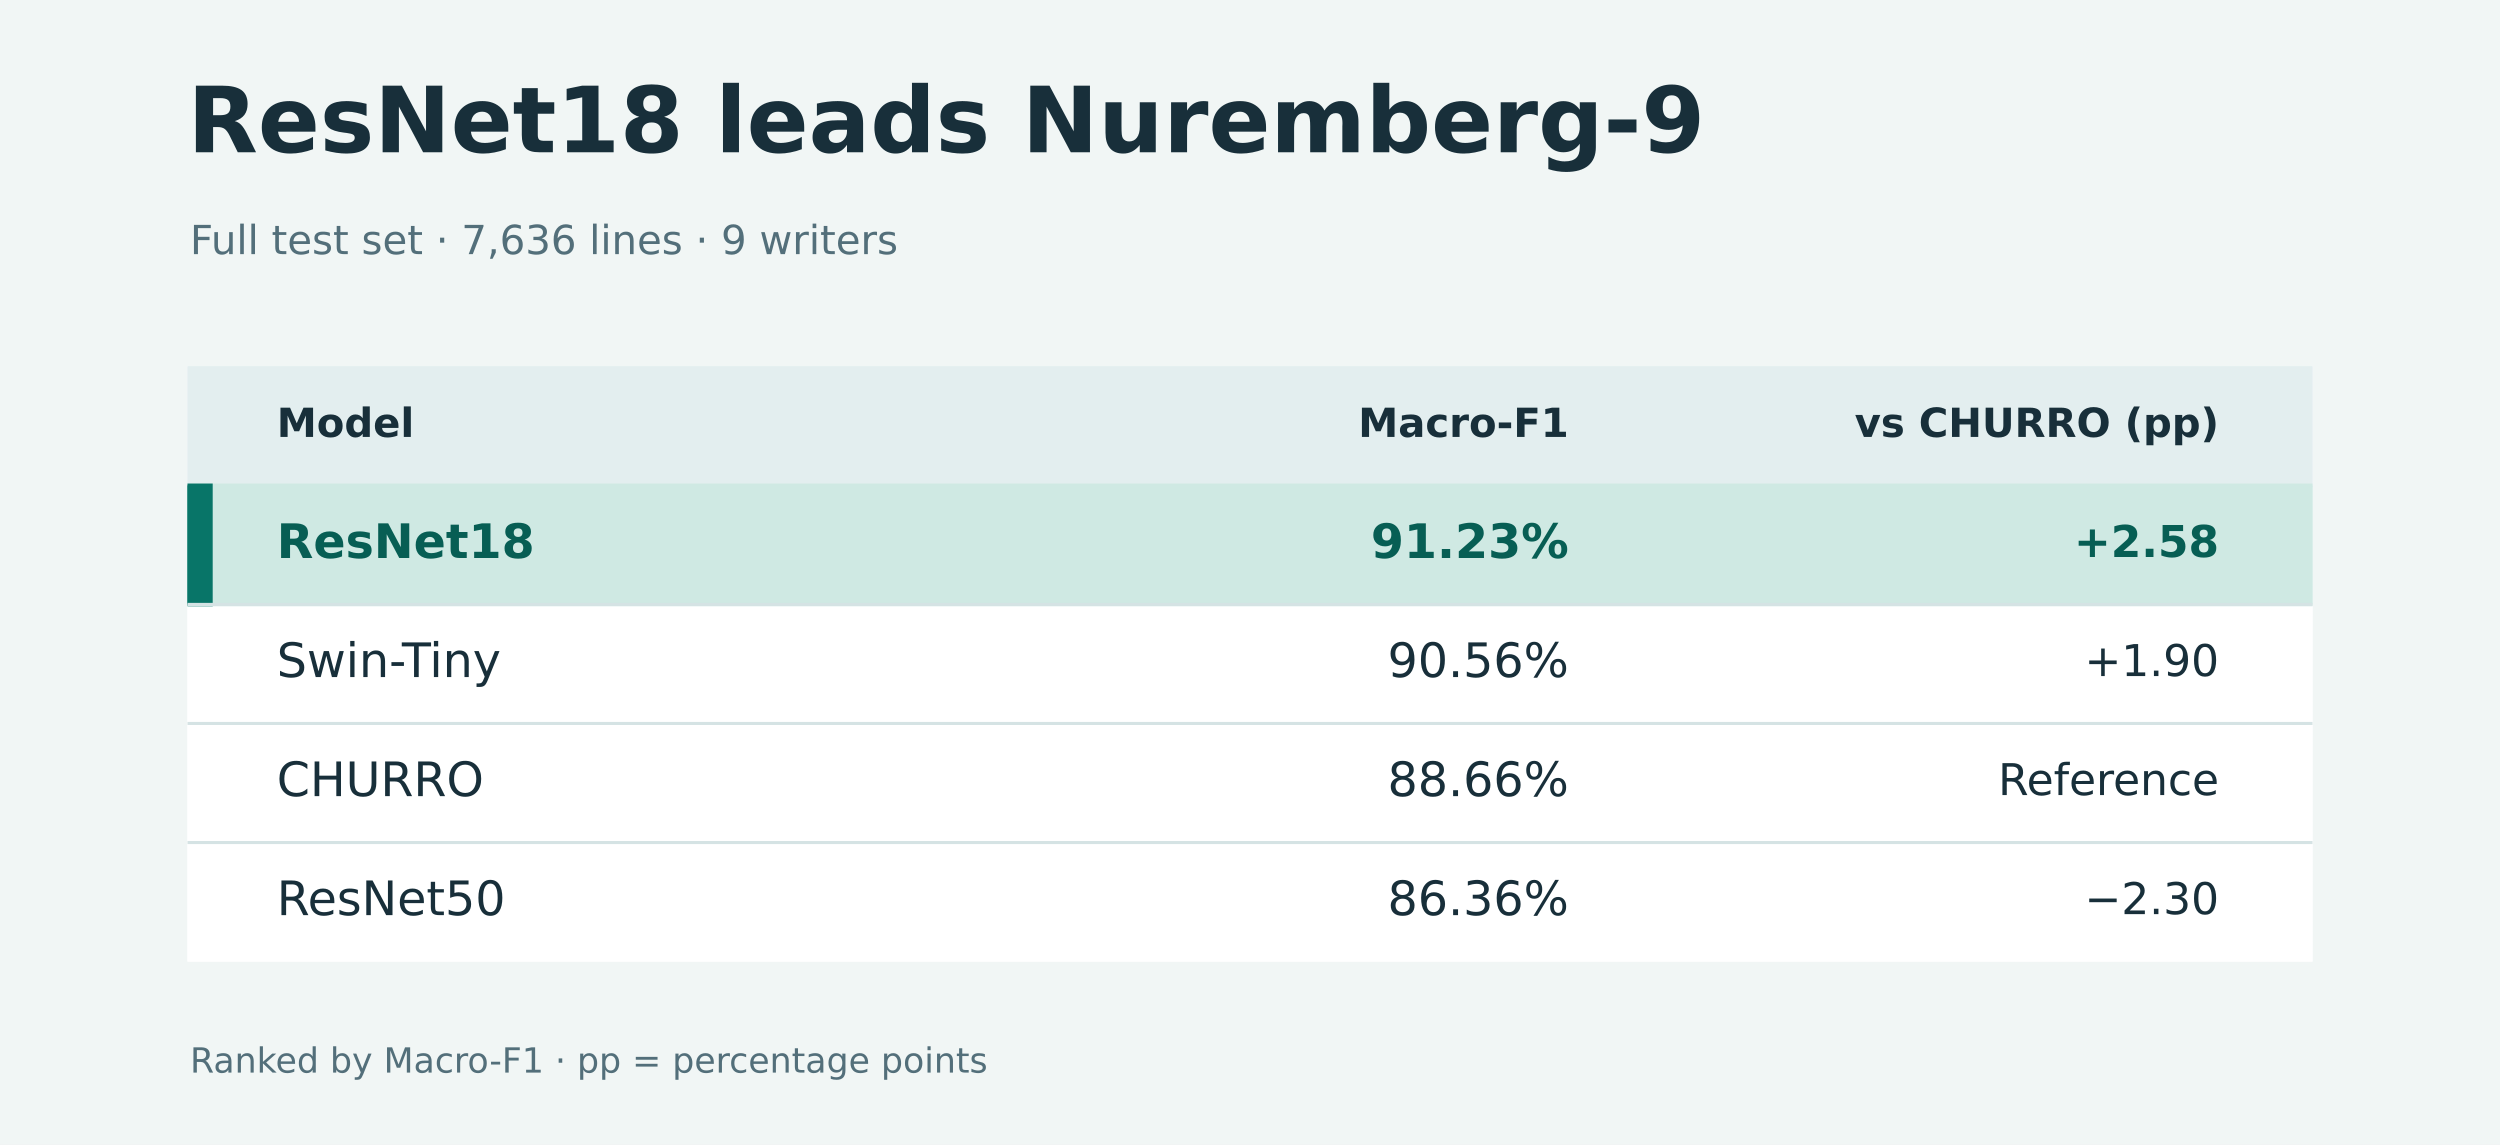
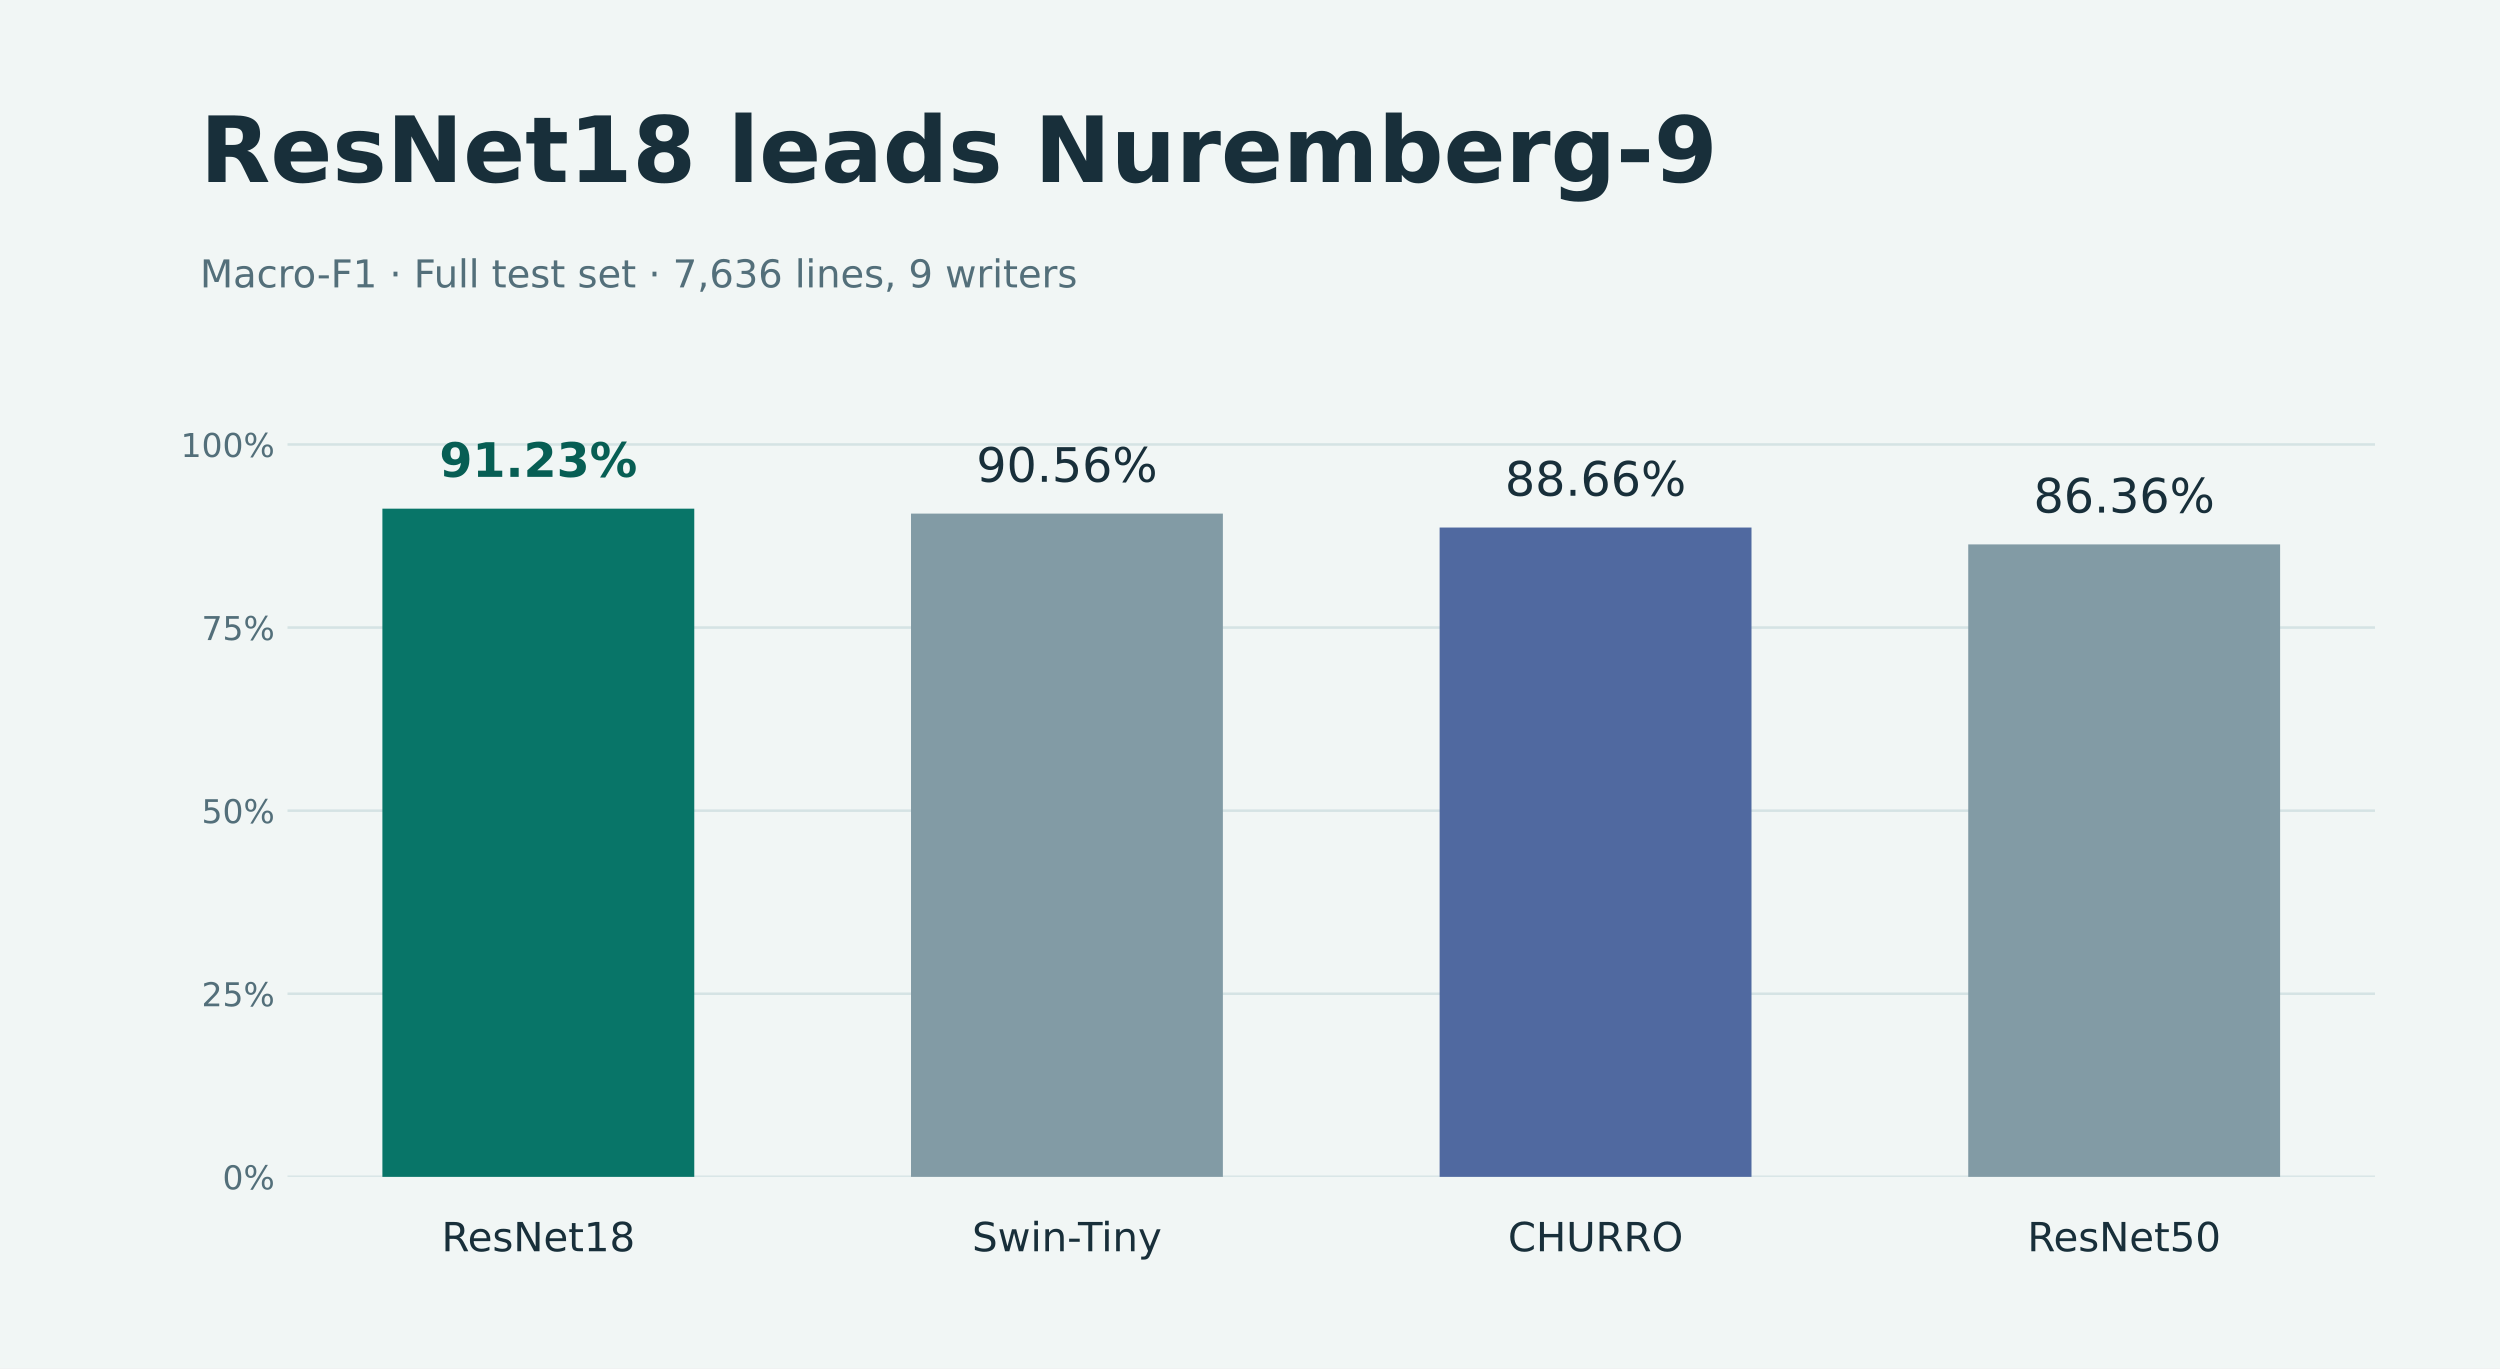
- <svg xmlns="http://www.w3.org/2000/svg" width="684pt" height="313.2pt" viewBox="0 0 684 313.2" version="1.1">
+ <svg xmlns="http://www.w3.org/2000/svg" width="684pt" height="374.4pt" viewBox="0 0 684 374.4" version="1.1">
  <defs>
    <style type="text/css">*{stroke-linejoin: round; stroke-linecap: butt}</style>
  </defs>
  <g id="figure_1">
    <g id="patch_1">
-       <path d="M 0 313.2 L 684 313.2 L 684 0 L 0 0 z " style="fill: #f1f6f5" />
+       <path d="M 0 374.4 L 684 374.4 L 684 0 L 0 0 z " style="fill: #f1f6f5" />
    </g>
    <g id="axes_1">
      <g id="patch_2">
-         <path d="M 51.3 263.088 L 632.7 263.088 L 632.7 100.224 L 51.3 100.224 z " clip-path="url(#pbe39ae537b)" style="fill: #ffffff; stroke: #ffffff; stroke-linejoin: miter" />
+         <path d="M 78.66 321.984 L 649.8 321.984 L 649.8 105.581 L 78.66 105.581 z " style="fill: #f1f6f5" />
+       </g>
+       <g id="matplotlib.axis_1">
+         <g id="xtick_1">
+           <g id="line2d_1" />
+           <g id="text_1">
+             <text style="font-size: 11px; font-family: 'DejaVu Sans'; text-anchor: middle; fill: #182f3a" x="147.286" y="342.342" transform="rotate(-0 147.2865 342.3423)">ResNet18</text>
+           </g>
+         </g>
+         <g id="xtick_2">
+           <g id="line2d_2" />
+           <g id="text_2">
+             <text style="font-size: 11px; font-family: 'DejaVu Sans'; text-anchor: middle; fill: #182f3a" x="291.915" y="342.342" transform="rotate(-0 291.9155 342.3423)">Swin-Tiny</text>
+           </g>
+         </g>
+         <g id="xtick_3">
+           <g id="line2d_3" />
+           <g id="text_3">
+             <text style="font-size: 11px; font-family: 'DejaVu Sans'; text-anchor: middle; fill: #182f3a" x="436.545" y="342.342" transform="rotate(-0 436.5445 342.3423)">CHURRO</text>
+           </g>
+         </g>
+         <g id="xtick_4">
+           <g id="line2d_4" />
+           <g id="text_4">
+             <text style="font-size: 11px; font-family: 'DejaVu Sans'; text-anchor: middle; fill: #182f3a" x="581.174" y="342.342" transform="rotate(-0 581.1735 342.3423)">ResNet50</text>
+           </g>
+         </g>
+       </g>
+       <g id="matplotlib.axis_2">
+         <g id="ytick_1">
+           <g id="line2d_5">
+             <path d="M 78.66 321.984 L 649.8 321.984 " clip-path="url(#p3f36a82de3)" style="fill: none; stroke: #d5e3e4; stroke-width: 0.7; stroke-linecap: square" />
+           </g>
+           <g id="line2d_6" />
+           <g id="text_5">
+             <text style="font-size: 9px; font-family: 'DejaVu Sans'; text-anchor: end; fill: #536f7a" x="75.16" y="325.403" transform="rotate(-0 75.16 325.4033)">0%</text>
+           </g>
+         </g>
+         <g id="ytick_2">
+           <g id="line2d_7">
+             <path d="M 78.66 271.891 L 649.8 271.891 " clip-path="url(#p3f36a82de3)" style="fill: none; stroke: #d5e3e4; stroke-width: 0.7; stroke-linecap: square" />
+           </g>
+           <g id="line2d_8" />
+           <g id="text_6">
+             <text style="font-size: 9px; font-family: 'DejaVu Sans'; text-anchor: end; fill: #536f7a" x="75.16" y="275.31" transform="rotate(-0 75.16 275.31)">25%</text>
+           </g>
+         </g>
+         <g id="ytick_3">
+           <g id="line2d_9">
+             <path d="M 78.66 221.797 L 649.8 221.797 " clip-path="url(#p3f36a82de3)" style="fill: none; stroke: #d5e3e4; stroke-width: 0.7; stroke-linecap: square" />
+           </g>
+           <g id="line2d_10" />
+           <g id="text_7">
+             <text style="font-size: 9px; font-family: 'DejaVu Sans'; text-anchor: end; fill: #536f7a" x="75.16" y="225.217" transform="rotate(-0 75.16 225.2166)">50%</text>
+           </g>
+         </g>
+         <g id="ytick_4">
+           <g id="line2d_11">
+             <path d="M 78.66 171.704 L 649.8 171.704 " clip-path="url(#p3f36a82de3)" style="fill: none; stroke: #d5e3e4; stroke-width: 0.7; stroke-linecap: square" />
+           </g>
+           <g id="line2d_12" />
+           <g id="text_8">
+             <text style="font-size: 9px; font-family: 'DejaVu Sans'; text-anchor: end; fill: #536f7a" x="75.16" y="175.123" transform="rotate(-0 75.16 175.1233)">75%</text>
+           </g>
+         </g>
+         <g id="ytick_5">
+           <g id="line2d_13">
+             <path d="M 78.66 121.611 L 649.8 121.611 " clip-path="url(#p3f36a82de3)" style="fill: none; stroke: #d5e3e4; stroke-width: 0.7; stroke-linecap: square" />
+           </g>
+           <g id="line2d_14" />
+           <g id="text_9">
+             <text style="font-size: 9px; font-family: 'DejaVu Sans'; text-anchor: end; fill: #536f7a" x="75.16" y="125.03" transform="rotate(-0 75.16 125.03)">100%</text>
+           </g>
+         </g>
      </g>
      <g id="patch_3">
-         <path d="M 51.3 132.797 L 632.7 132.797 L 632.7 100.224 L 51.3 100.224 z " clip-path="url(#pbe39ae537b)" style="fill: #e3eeef; stroke: #e3eeef; stroke-linejoin: miter" />
+         <path d="M 104.621 321.984 L 189.952 321.984 L 189.952 139.174 L 104.621 139.174 z " clip-path="url(#p3f36a82de3)" style="fill: #087568" />
      </g>
      <g id="patch_4">
-         <path d="M 51.3 165.37 L 632.7 165.37 L 632.7 132.797 L 51.3 132.797 z " clip-path="url(#pbe39ae537b)" style="fill: #cfe9e3; stroke: #cfe9e3; stroke-linejoin: miter" />
+         <path d="M 249.25 321.984 L 334.581 321.984 L 334.581 140.53 L 249.25 140.53 z " clip-path="url(#p3f36a82de3)" style="fill: #829ba5" />
      </g>
      <g id="patch_5">
-         <path d="M 51.3 165.37 L 57.695 165.37 L 57.695 132.797 L 51.3 132.797 z " clip-path="url(#pbe39ae537b)" style="fill: #087568; stroke: #087568; stroke-linejoin: miter" />
+         <path d="M 393.879 321.984 L 479.21 321.984 L 479.21 144.334 L 393.879 144.334 z " clip-path="url(#p3f36a82de3)" style="fill: #5069a0" />
      </g>
-       <g id="LineCollection_1">
-         <path d="M 51.3 165.37 L 632.7 165.37 " clip-path="url(#pbe39ae537b)" style="fill: none; stroke: #d5e3e4; stroke-width: 0.85" />
-       </g>
-       <g id="LineCollection_2">
-         <path d="M 51.3 197.942 L 632.7 197.942 " clip-path="url(#pbe39ae537b)" style="fill: none; stroke: #d5e3e4; stroke-width: 0.85" />
-       </g>
-       <g id="LineCollection_3">
-         <path d="M 51.3 230.515 L 632.7 230.515 " clip-path="url(#pbe39ae537b)" style="fill: none; stroke: #d5e3e4; stroke-width: 0.85" />
-       </g>
-       <g id="text_1">
-         <text style="font-weight: 700; font-size: 11px; font-family: 'DejaVu Sans'; text-anchor: start; fill: #182f3a" x="75.719" y="119.546" transform="rotate(-0 75.7188 119.5457)">Model</text>
-       </g>
-       <g id="text_2">
-         <text style="font-weight: 700; font-size: 11px; font-family: 'DejaVu Sans'; text-anchor: end; fill: #182f3a" x="429.21" y="119.546" transform="rotate(-0 429.21 119.5457)">Macro-F1</text>
-       </g>
-       <g id="text_3">
-         <text style="font-weight: 700; font-size: 11px; font-family: 'DejaVu Sans'; text-anchor: end; fill: #182f3a" x="607.118" y="119.546" transform="rotate(-0 607.1184 119.5457)">vs CHURRO (pp)</text>
-       </g>
-       <g id="text_4">
-         <text style="font-weight: 700; font-size: 13px; font-family: 'DejaVu Sans'; text-anchor: start; fill: #075e54" x="75.719" y="152.67" transform="rotate(-0 75.7188 152.6704)">ResNet18</text>
-       </g>
-       <g id="text_5">
-         <text style="font-weight: 700; font-size: 13px; font-family: 'DejaVu Sans'; text-anchor: end; fill: #075e54" x="429.21" y="152.67" transform="rotate(-0 429.21 152.6704)">91.23%</text>
-       </g>
-       <g id="text_6">
-         <text style="font-weight: 700; font-size: 12px; font-family: 'DejaVu Sans'; text-anchor: end; fill: #075e54" x="607.118" y="152.394" transform="rotate(-0 607.1184 152.3945)">+2.58</text>
-       </g>
-       <g id="text_7">
-         <text style="font-size: 13px; font-family: 'DejaVu Sans'; text-anchor: start; fill: #182f3a" x="75.719" y="185.243" transform="rotate(-0 75.7188 185.2432)">Swin-Tiny</text>
-       </g>
-       <g id="text_8">
-         <text style="font-size: 13px; font-family: 'DejaVu Sans'; text-anchor: end; fill: #182f3a" x="429.21" y="185.243" transform="rotate(-0 429.21 185.2432)">90.56%</text>
-       </g>
-       <g id="text_9">
-         <text style="font-size: 12px; font-family: 'DejaVu Sans'; text-anchor: end; fill: #182f3a" x="607.118" y="184.967" transform="rotate(-0 607.1184 184.9673)">+1.90</text>
+       <g id="patch_6">
+         <path d="M 538.508 321.984 L 623.839 321.984 L 623.839 148.948 L 538.508 148.948 z " clip-path="url(#p3f36a82de3)" style="fill: #829ba5" />
      </g>
      <g id="text_10">
-         <text style="font-size: 13px; font-family: 'DejaVu Sans'; text-anchor: start; fill: #182f3a" x="75.719" y="217.816" transform="rotate(-0 75.7188 217.816)">CHURRO</text>
+         <text style="font-weight: 700; font-size: 13px; font-family: 'DejaVu Sans'; text-anchor: middle; fill: #075e54" x="147.286" y="130.471" transform="rotate(-0 147.2865 130.4708)">91.23%</text>
      </g>
      <g id="text_11">
-         <text style="font-size: 13px; font-family: 'DejaVu Sans'; text-anchor: end; fill: #182f3a" x="429.21" y="217.816" transform="rotate(-0 429.21 217.816)">88.66%</text>
+         <text style="font-size: 13px; font-family: 'DejaVu Sans'; text-anchor: middle; fill: #182f3a" x="291.915" y="131.826" transform="rotate(-0 291.9155 131.8262)">90.56%</text>
      </g>
      <g id="text_12">
-         <text style="font-size: 12px; font-family: 'DejaVu Sans'; text-anchor: end; fill: #182f3a" x="607.118" y="217.54" transform="rotate(-0 607.1184 217.5401)">Reference</text>
+         <text style="font-size: 13px; font-family: 'DejaVu Sans'; text-anchor: middle; fill: #182f3a" x="436.545" y="135.631" transform="rotate(-0 436.5445 135.6307)">88.66%</text>
      </g>
      <g id="text_13">
-         <text style="font-size: 13px; font-family: 'DejaVu Sans'; text-anchor: start; fill: #182f3a" x="75.719" y="250.389" transform="rotate(-0 75.7188 250.3888)">ResNet50</text>
-       </g>
-       <g id="text_14">
-         <text style="font-size: 13px; font-family: 'DejaVu Sans'; text-anchor: end; fill: #182f3a" x="429.21" y="250.389" transform="rotate(-0 429.21 250.3888)">86.36%</text>
-       </g>
-       <g id="text_15">
-         <text style="font-size: 12px; font-family: 'DejaVu Sans'; text-anchor: end; fill: #182f3a" x="607.118" y="250.113" transform="rotate(-0 607.1184 250.1129)">−2.30</text>
+         <text style="font-size: 13px; font-family: 'DejaVu Sans'; text-anchor: middle; fill: #182f3a" x="581.174" y="140.244" transform="rotate(-0 581.1735 140.2439)">86.36%</text>
      </g>
    </g>
-     <g id="text_16">
-       <text style="font-weight: 700; font-size: 25px; font-family: 'DejaVu Sans'; text-anchor: start; fill: #182f3a" x="51.3" y="41.656" transform="rotate(-0 51.3 41.6556)">ResNet18 leads Nuremberg-9</text>
+     <g id="text_14">
+       <text style="font-weight: 700; font-size: 25px; font-family: 'DejaVu Sans'; text-anchor: start; fill: #182f3a" x="54.72" y="49.795" transform="rotate(-0 54.72 49.7952)">ResNet18 leads Nuremberg-9</text>
    </g>
-     <g id="text_17">
-       <text style="font-size: 11px; font-family: 'DejaVu Sans'; text-anchor: start; fill: #536f7a" x="51.984" y="69.53" transform="rotate(-0 51.984 69.5304)">Full test set  ·  7,636 lines  ·  9 writers</text>
-     </g>
-     <g id="text_18">
-       <text style="font-size: 9.5px; font-family: 'DejaVu Sans'; text-anchor: start; fill: #536f7a" x="51.984" y="293.468" transform="rotate(-0 51.984 293.4684)">Ranked by Macro-F1  ·  pp = percentage points</text>
+     <g id="text_15">
+       <text style="font-size: 10.5px; font-family: 'DejaVu Sans'; text-anchor: start; fill: #536f7a" x="54.72" y="78.624" transform="rotate(-0 54.72 78.624)">Macro-F1  ·  Full test set  ·  7,636 lines, 9 writers</text>
    </g>
  </g>
  <defs>
-     <clipPath id="pbe39ae537b">
-       <rect x="51.3" y="100.224" width="581.4" height="162.864" />
+     <clipPath id="p3f36a82de3">
+       <rect x="78.66" y="105.581" width="571.14" height="216.403" />
    </clipPath>
  </defs>
</svg>
